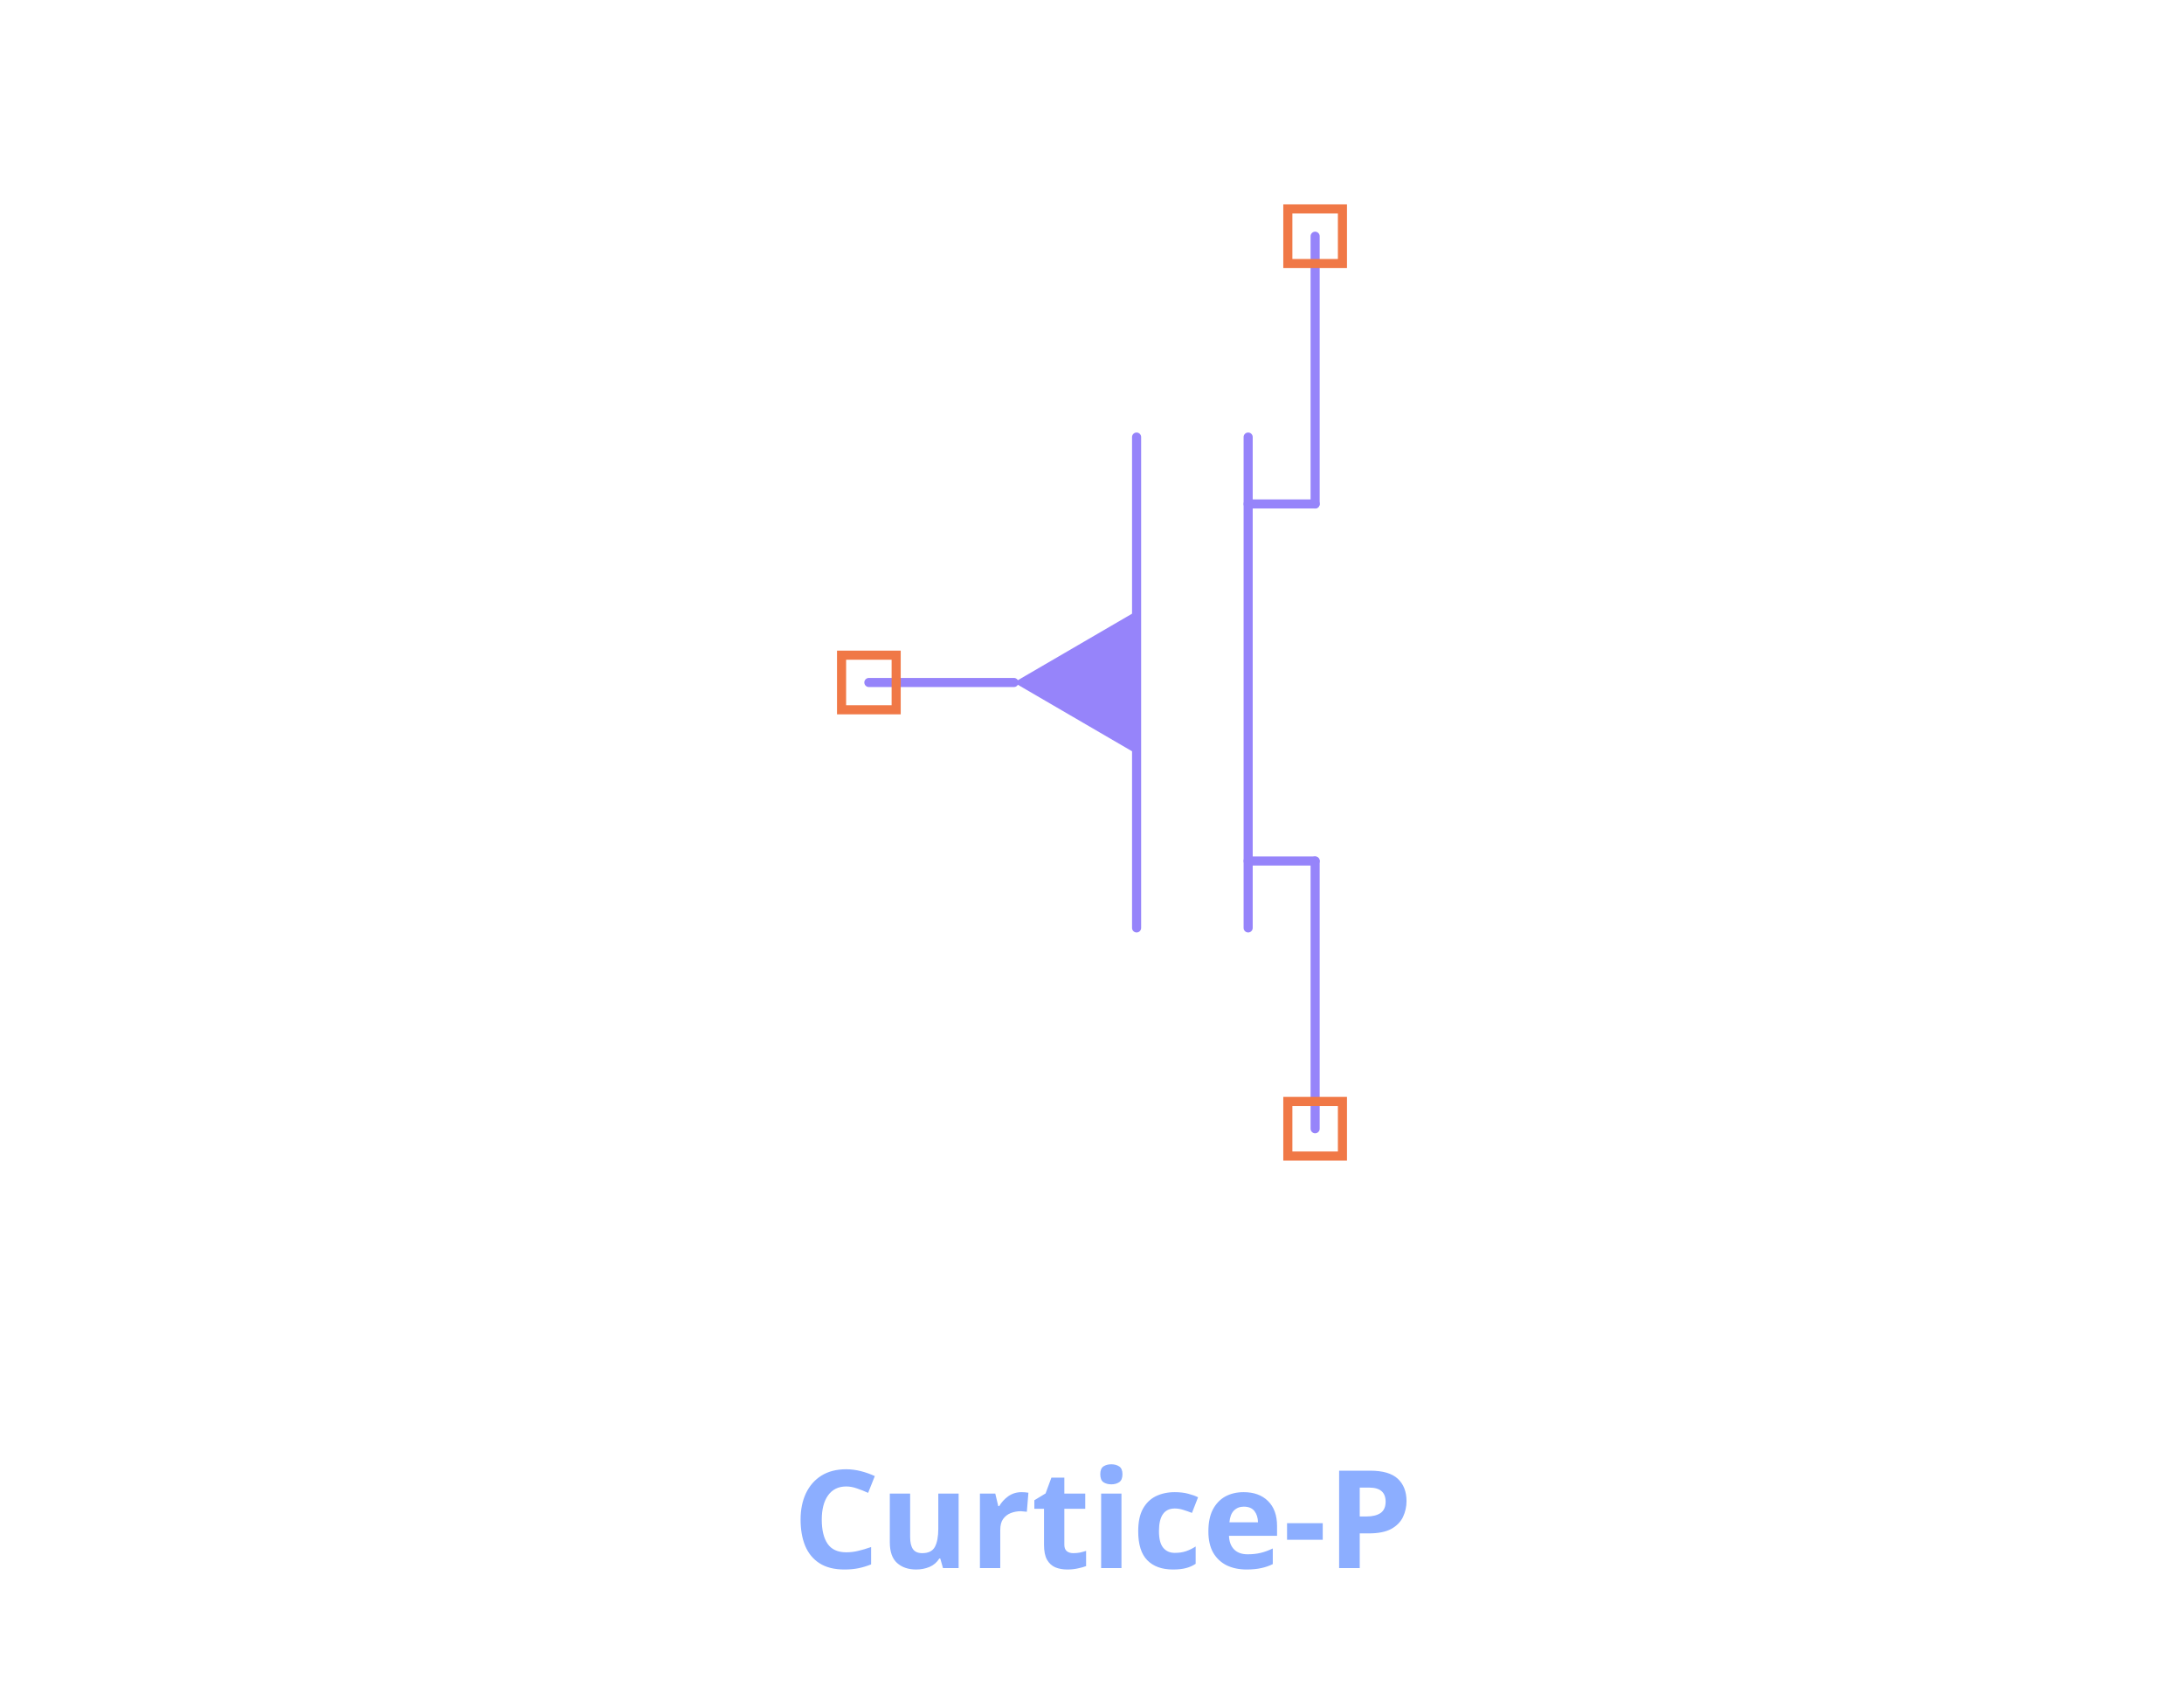
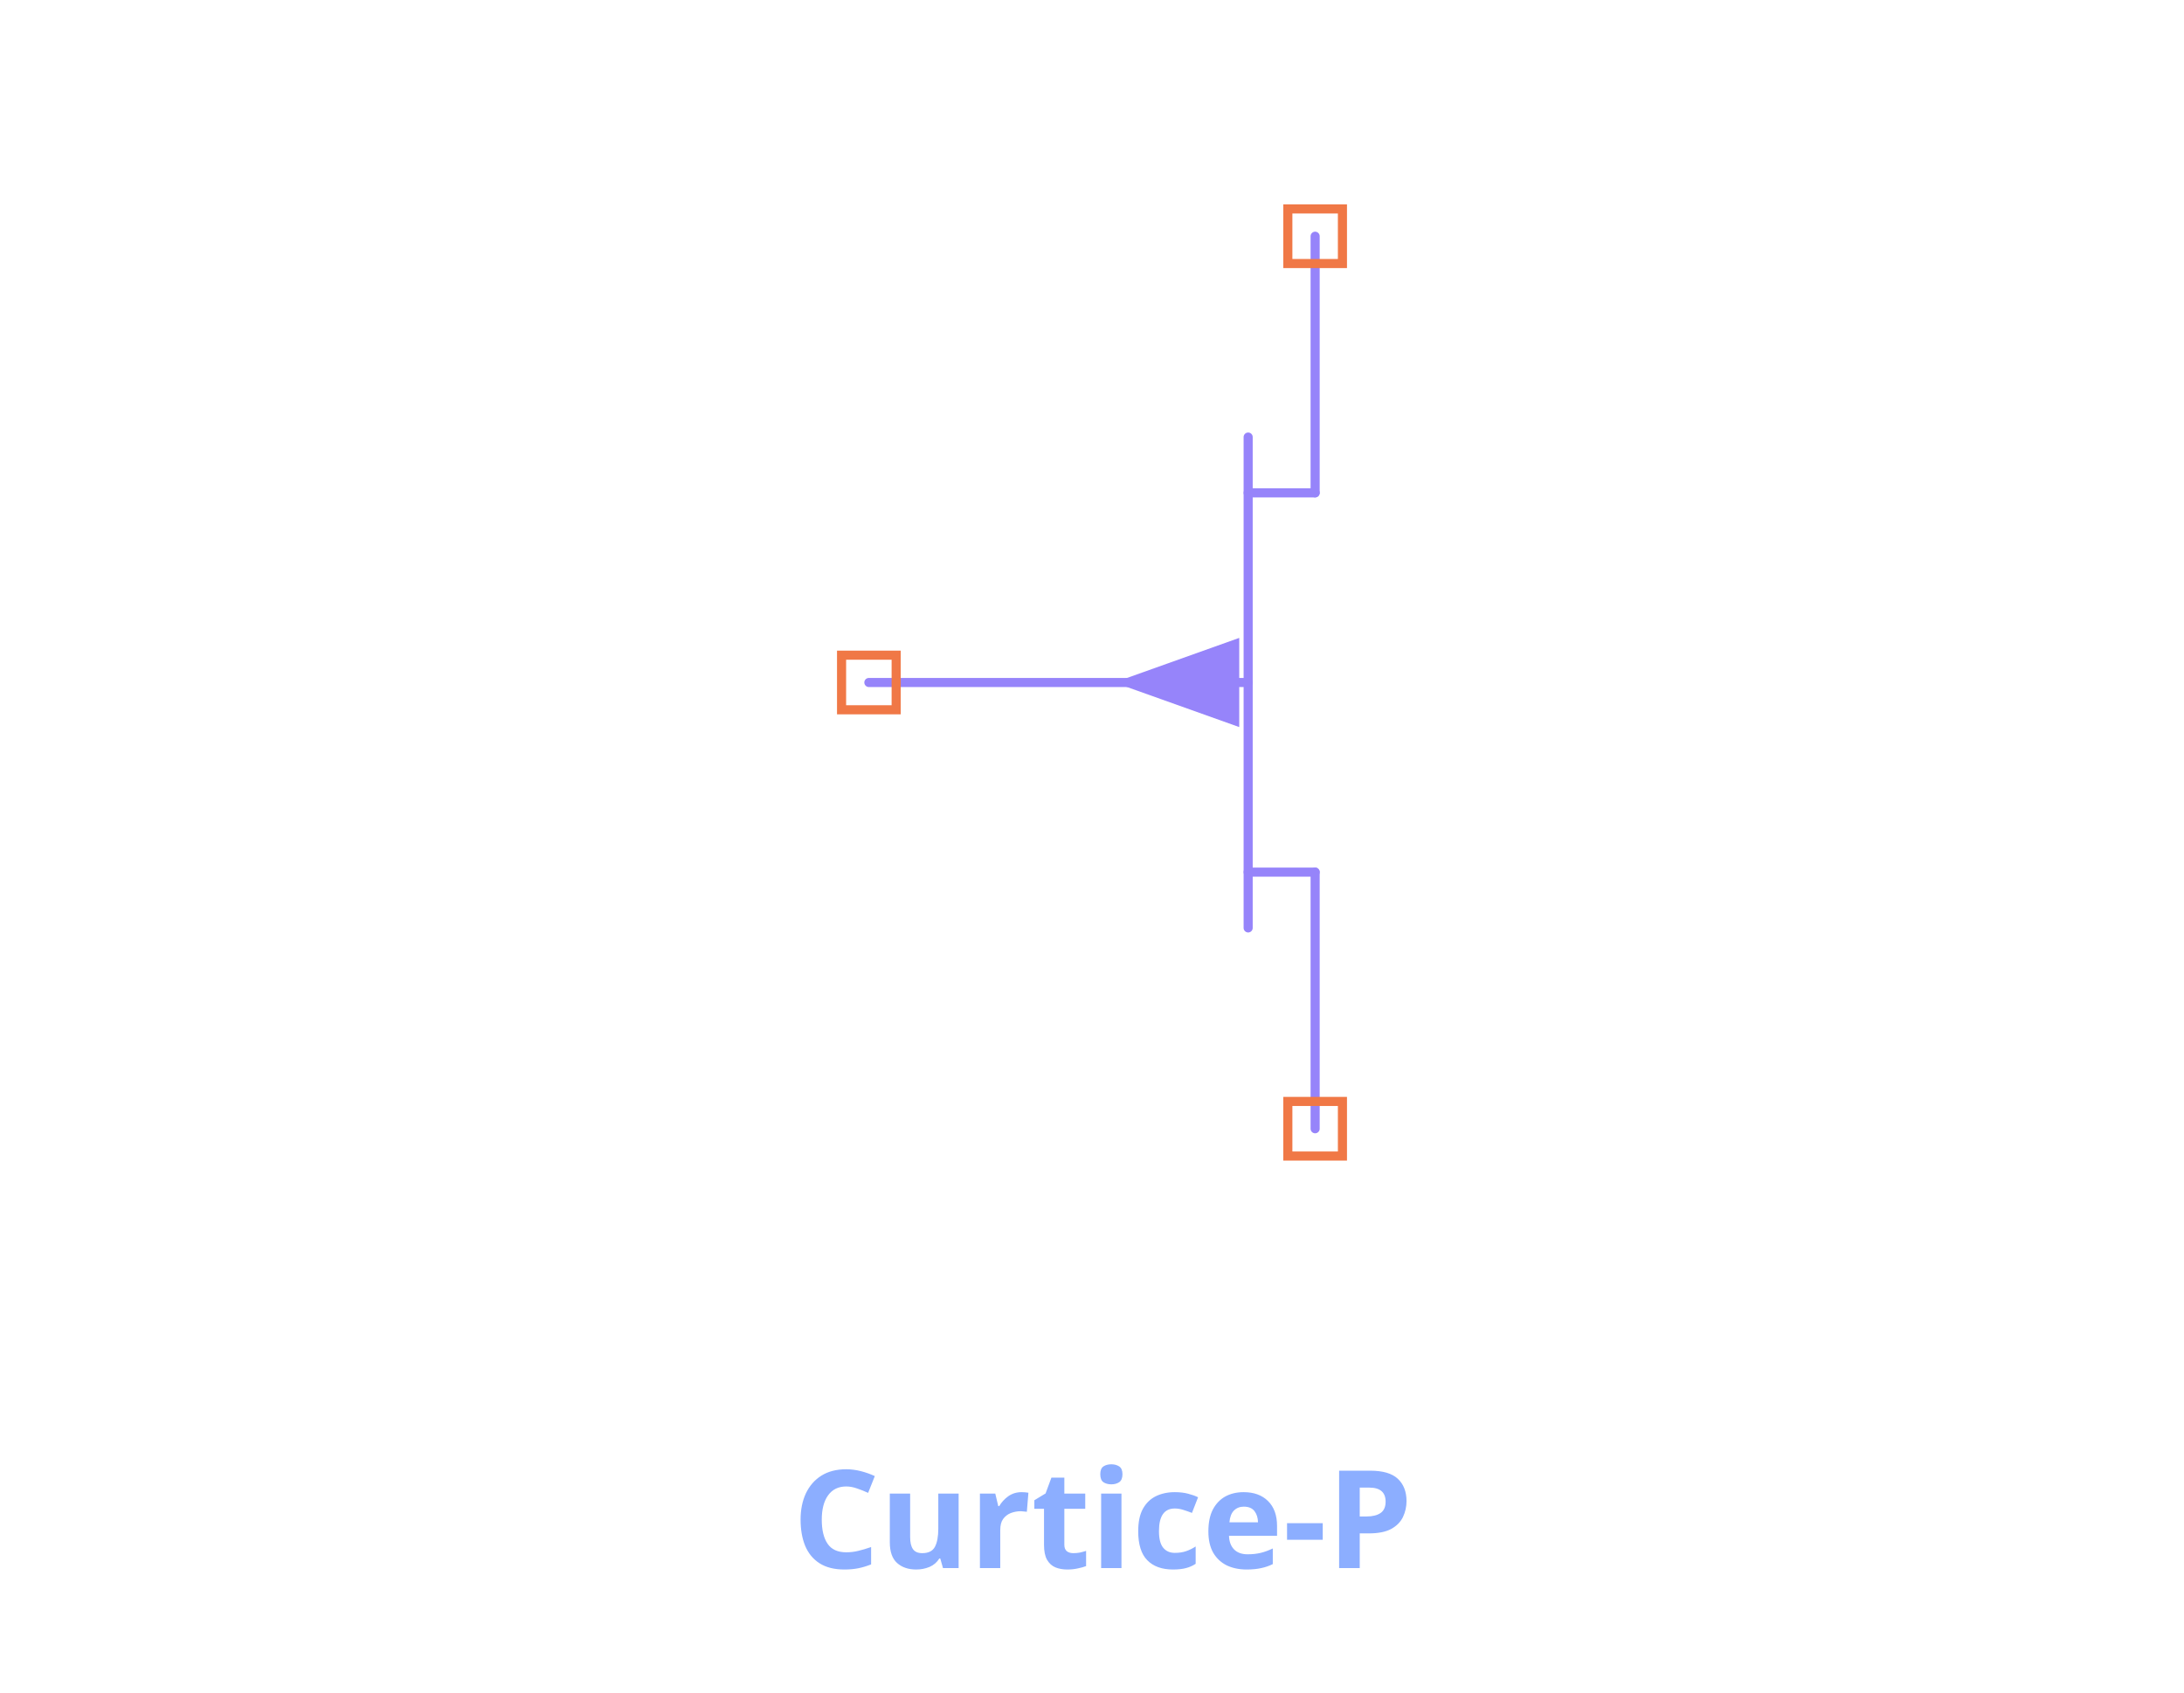
<svg xmlns="http://www.w3.org/2000/svg" width="240" height="186" viewBox="0 0 240 186">
-   <path fill="none" stroke="#9684FA" stroke-width="1" stroke-linecap="round" stroke-linejoin="round" d="M95.48 75L111.42 75" />
-   <path fill="#9684FA" d="M124.9 67.15L124.9 82.85L111.42 75L124.9 67.15Z" />
-   <path fill="none" stroke="#9684FA" stroke-width="1" stroke-linecap="round" stroke-linejoin="round" d="M124.9 48.03L124.9 101.97" />
+   <path fill="none" stroke="#9684FA" stroke-width="1" stroke-linecap="round" stroke-linejoin="round" d="M95.48 75L137.16 75" />
  <path fill="none" stroke="#9684FA" stroke-width="1" stroke-linecap="round" stroke-linejoin="round" d="M137.16 48.03L137.16 101.97" />
-   <path fill="none" stroke="#9684FA" stroke-width="1" stroke-linecap="round" stroke-linejoin="round" d="M137.16 55.38L144.52 55.38" />
-   <path fill="none" stroke="#9684FA" stroke-width="1" stroke-linecap="round" stroke-linejoin="round" d="M144.52 55.38L144.52 25.96" />
-   <path fill="none" stroke="#9684FA" stroke-width="1" stroke-linecap="round" stroke-linejoin="round" d="M137.16 94.62L144.52 94.62" />
-   <path fill="none" stroke="#9684FA" stroke-width="1" stroke-linecap="round" stroke-linejoin="round" d="M144.52 94.62L144.52 124.04" />
+   <path fill="none" stroke="#9684FA" stroke-width="1" stroke-linecap="round" stroke-linejoin="round" d="M137.16 54.16L144.52 54.16" />
+   <path fill="none" stroke="#9684FA" stroke-width="1" stroke-linecap="round" stroke-linejoin="round" d="M144.52 54.16L144.52 25.96" />
+   <path fill="none" stroke="#9684FA" stroke-width="1" stroke-linecap="round" stroke-linejoin="round" d="M137.16 95.84L144.52 95.84" />
+   <path fill="none" stroke="#9684FA" stroke-width="1" stroke-linecap="round" stroke-linejoin="round" d="M144.52 95.84L144.52 124.04" />
+   <path fill="#9684FA" d="M136.18 70.1L136.18 79.9L122.45 75L136.18 70.1Z" />
  <rect fill="none" stroke="#F07846" stroke-width="1" stroke-miterlimit="4" x="92.48" y="72" width="6" height="6" />
  <rect fill="none" stroke="#F07846" stroke-width="1" stroke-miterlimit="4" x="141.52" y="22.96" width="6" height="6" />
  <rect fill="none" stroke="#F07846" stroke-width="1" stroke-miterlimit="4" x="141.52" y="121.04" width="6" height="6" />
  <text fill="#8CAEFF" font-size="15" font-weight="600" font-family="IBM Plex Sans" x="87.1, 96.73, 105.55, 111.45, 117.06, 121.19, 128.88, 137.25, 143.28" y="172.32">
			Curtice-P
	</text>
</svg>
